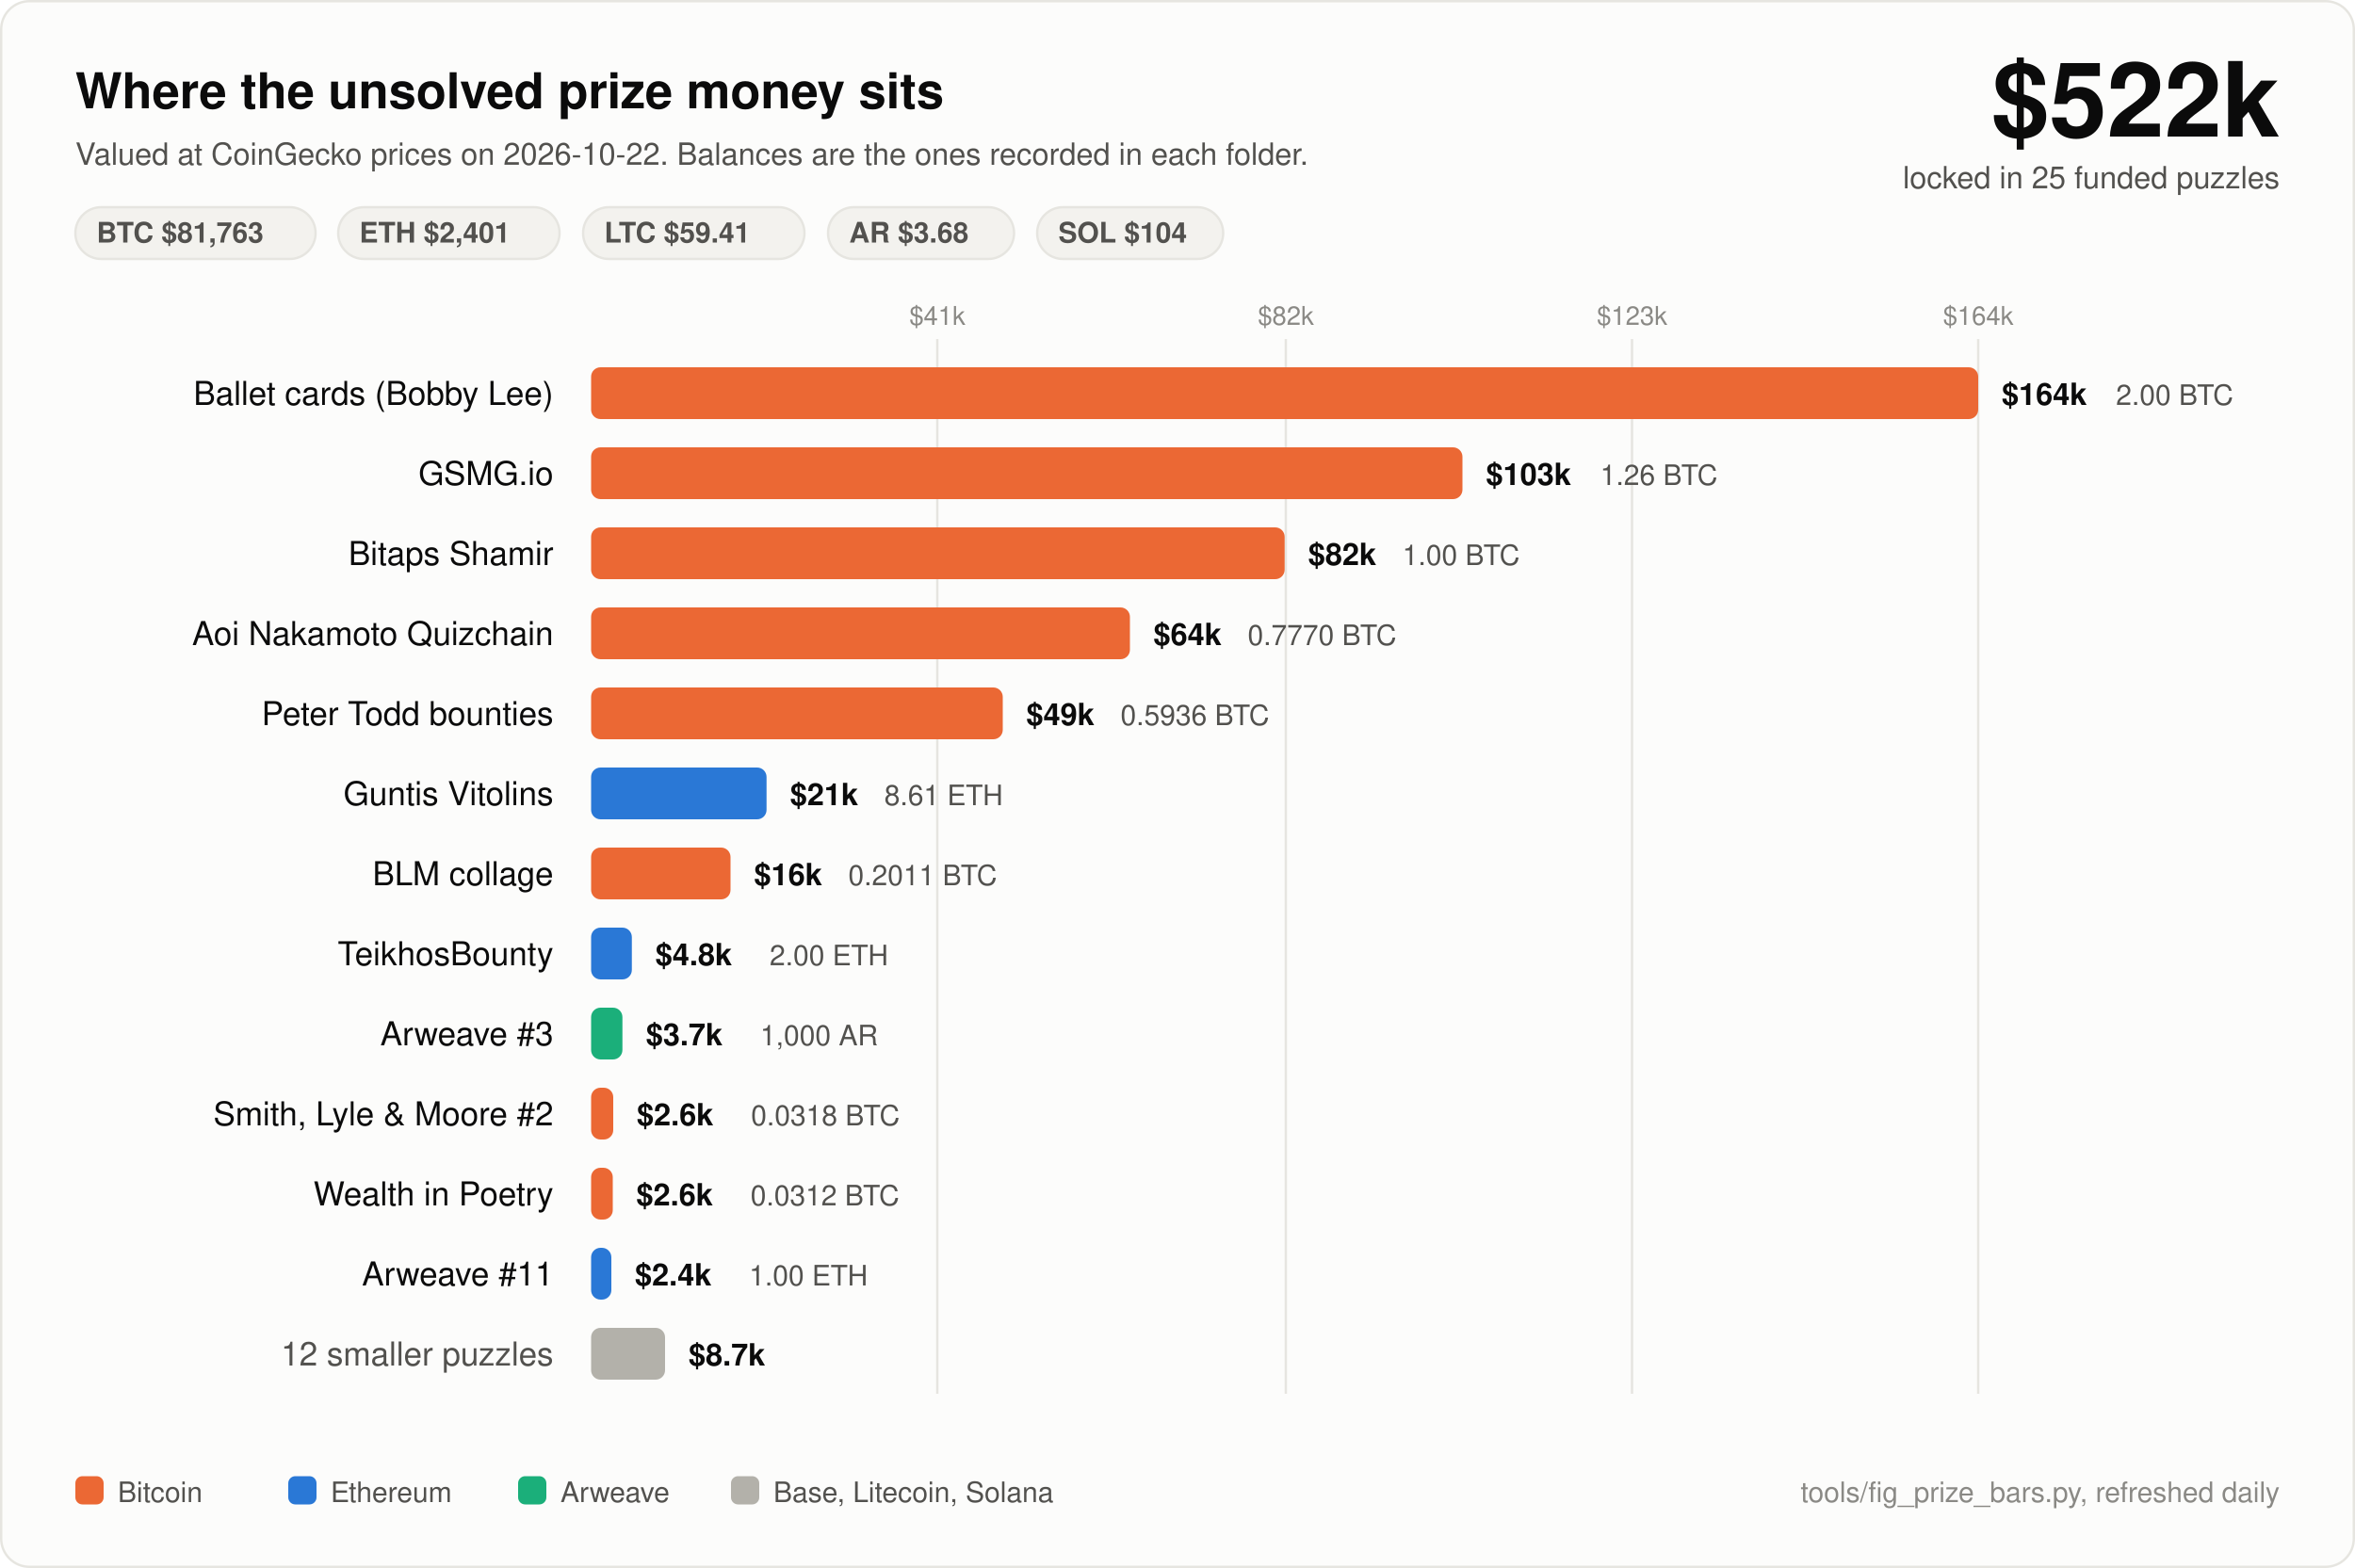
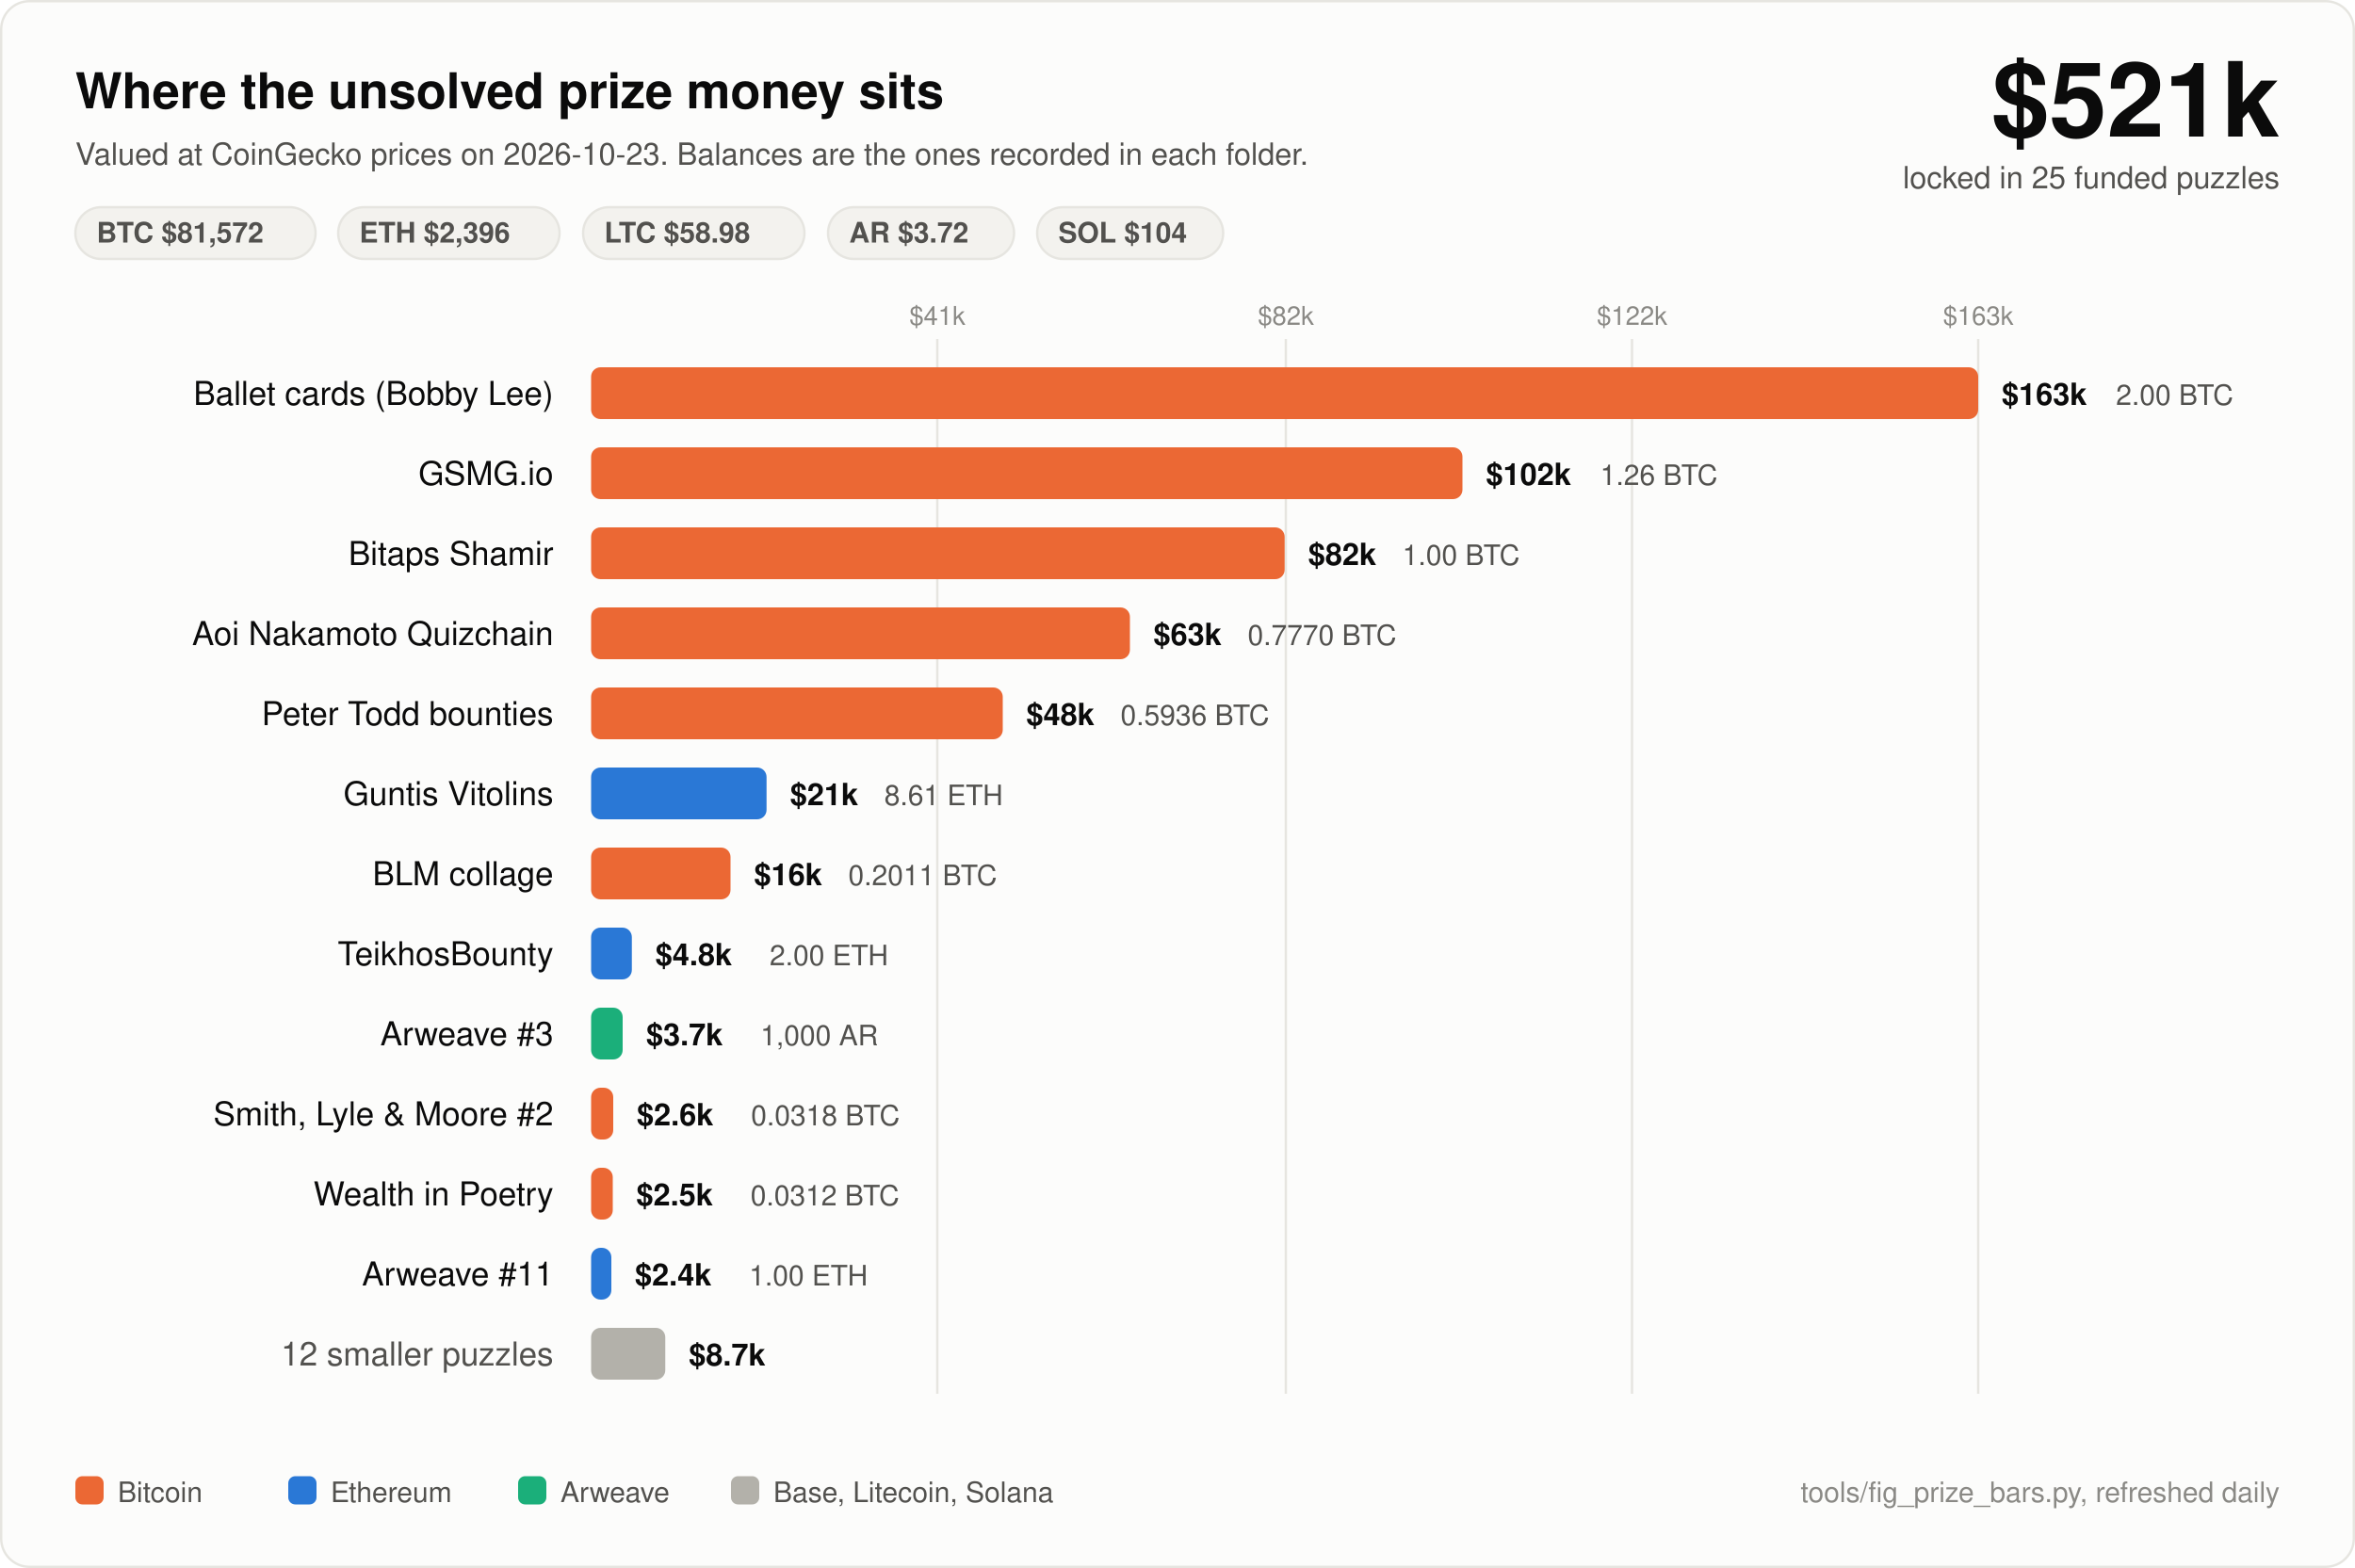
<svg xmlns="http://www.w3.org/2000/svg" width="1000" height="666" viewBox="0 0 1000 666" font-family="ui-sans-serif, -apple-system, Segoe UI, Helvetica, Arial, sans-serif">
  <rect x="0.5" y="0.5" width="999" height="665" rx="12" fill="#fcfcfb" stroke="#e6e5e0" />
  <text x="32" y="46" fill="#0b0b0b" font-size="21" font-weight="700">Where the unsolved prize money sits</text>
-   <text x="32" y="70" fill="#52514e" font-size="13">Valued at CoinGecko prices on 2026-10-22. Balances are the ones recorded in each folder.</text>
-   <text x="968" y="58" fill="#0b0b0b" font-size="44" font-weight="700" text-anchor="end">$522k</text>
+   <text x="32" y="70" fill="#52514e" font-size="13">Valued at CoinGecko prices on 2026-10-23. Balances are the ones recorded in each folder.</text>
+   <text x="968" y="58" fill="#0b0b0b" font-size="44" font-weight="700" text-anchor="end">$521k</text>
  <text x="968" y="80" fill="#52514e" font-size="13" text-anchor="end">locked in 25 funded puzzles</text>
  <rect x="32" y="88" width="102" height="22" rx="11" fill="#f3f2ee" stroke="#e6e5e0" />
-   <text x="41" y="103" fill="#52514e" font-size="12" font-weight="600">BTC $81,763</text>
+   <text x="41" y="103" fill="#52514e" font-size="12" font-weight="600">BTC $81,572</text>
  <rect x="143.6" y="88" width="94" height="22" rx="11" fill="#f3f2ee" stroke="#e6e5e0" />
-   <text x="152.6" y="103" fill="#52514e" font-size="12" font-weight="600">ETH $2,401</text>
+   <text x="152.6" y="103" fill="#52514e" font-size="12" font-weight="600">ETH $2,396</text>
  <rect x="247.6" y="88" width="94" height="22" rx="11" fill="#f3f2ee" stroke="#e6e5e0" />
-   <text x="256.6" y="103" fill="#52514e" font-size="12" font-weight="600">LTC $59.41</text>
+   <text x="256.6" y="103" fill="#52514e" font-size="12" font-weight="600">LTC $58.98</text>
  <rect x="351.6" y="88" width="79" height="22" rx="11" fill="#f3f2ee" stroke="#e6e5e0" />
-   <text x="360.6" y="103" fill="#52514e" font-size="12" font-weight="600">AR $3.68</text>
+   <text x="360.6" y="103" fill="#52514e" font-size="12" font-weight="600">AR $3.72</text>
  <rect x="440.4" y="88" width="79" height="22" rx="11" fill="#f3f2ee" stroke="#e6e5e0" />
  <text x="449.4" y="103" fill="#52514e" font-size="12" font-weight="600">SOL $104</text>
  <line x1="398" y1="144" x2="398" y2="592" stroke="#e6e5e0" stroke-width="1" />
  <text x="398" y="138" fill="#8a8985" font-size="11" text-anchor="middle">$41k</text>
  <line x1="546" y1="144" x2="546" y2="592" stroke="#e6e5e0" stroke-width="1" />
  <text x="546" y="138" fill="#8a8985" font-size="11" text-anchor="middle">$82k</text>
  <line x1="693" y1="144" x2="693" y2="592" stroke="#e6e5e0" stroke-width="1" />
-   <text x="693" y="138" fill="#8a8985" font-size="11" text-anchor="middle">$123k</text>
+   <text x="693" y="138" fill="#8a8985" font-size="11" text-anchor="middle">$122k</text>
  <line x1="840" y1="144" x2="840" y2="592" stroke="#e6e5e0" stroke-width="1" />
-   <text x="840" y="138" fill="#8a8985" font-size="11" text-anchor="middle">$164k</text>
+   <text x="840" y="138" fill="#8a8985" font-size="11" text-anchor="middle">$163k</text>
  <text x="235" y="172" fill="#0b0b0b" font-size="14" text-anchor="end">Ballet cards (Bobby Lee)</text>
  <rect x="251" y="156" width="589.0" height="22" rx="4" fill="#eb6834" />
-   <text x="850.0" y="172" fill="#0b0b0b" font-size="13" font-weight="600">$164k</text>
+   <text x="850.0" y="172" fill="#0b0b0b" font-size="13" font-weight="600">$163k</text>
  <text x="898.5" y="172" fill="#52514e" font-size="12">2.00 BTC</text>
  <text x="235" y="206" fill="#0b0b0b" font-size="14" text-anchor="end">GSMG.io</text>
  <rect x="251" y="190" width="370.0" height="22" rx="4" fill="#eb6834" />
-   <text x="631.0" y="206" fill="#0b0b0b" font-size="13" font-weight="600">$103k</text>
+   <text x="631.0" y="206" fill="#0b0b0b" font-size="13" font-weight="600">$102k</text>
  <text x="679.5" y="206" fill="#52514e" font-size="12">1.26 BTC</text>
  <text x="235" y="240" fill="#0b0b0b" font-size="14" text-anchor="end">Bitaps Shamir</text>
  <rect x="251" y="224" width="294.5" height="22" rx="4" fill="#eb6834" />
  <text x="555.5" y="240" fill="#0b0b0b" font-size="13" font-weight="600">$82k</text>
  <text x="595.5" y="240" fill="#52514e" font-size="12">1.00 BTC</text>
  <text x="235" y="274" fill="#0b0b0b" font-size="14" text-anchor="end">Aoi Nakamoto Quizchain</text>
  <rect x="251" y="258" width="228.8" height="22" rx="4" fill="#eb6834" />
-   <text x="489.8" y="274" fill="#0b0b0b" font-size="13" font-weight="600">$64k</text>
+   <text x="489.8" y="274" fill="#0b0b0b" font-size="13" font-weight="600">$63k</text>
  <text x="529.8" y="274" fill="#52514e" font-size="12">0.7770 BTC</text>
  <text x="235" y="308" fill="#0b0b0b" font-size="14" text-anchor="end">Peter Todd bounties</text>
  <rect x="251" y="292" width="174.8" height="22" rx="4" fill="#eb6834" />
-   <text x="435.8" y="308" fill="#0b0b0b" font-size="13" font-weight="600">$49k</text>
+   <text x="435.8" y="308" fill="#0b0b0b" font-size="13" font-weight="600">$48k</text>
  <text x="475.8" y="308" fill="#52514e" font-size="12">0.5936 BTC</text>
  <text x="235" y="342" fill="#0b0b0b" font-size="14" text-anchor="end">Guntis Vitolins</text>
  <rect x="251" y="326" width="74.5" height="22" rx="4" fill="#2a78d6" />
  <text x="335.5" y="342" fill="#0b0b0b" font-size="13" font-weight="600">$21k</text>
  <text x="375.5" y="342" fill="#52514e" font-size="12">8.61 ETH</text>
  <text x="235" y="376" fill="#0b0b0b" font-size="14" text-anchor="end">BLM collage</text>
  <rect x="251" y="360" width="59.2" height="22" rx="4" fill="#eb6834" />
  <text x="320.2" y="376" fill="#0b0b0b" font-size="13" font-weight="600">$16k</text>
  <text x="360.2" y="376" fill="#52514e" font-size="12">0.2011 BTC</text>
  <text x="235" y="410" fill="#0b0b0b" font-size="14" text-anchor="end">TeikhosBounty</text>
  <rect x="251" y="394" width="17.3" height="22" rx="4" fill="#2a78d6" />
  <text x="278.3" y="410" fill="#0b0b0b" font-size="13" font-weight="600">$4.8k</text>
  <text x="326.8" y="410" fill="#52514e" font-size="12">2.00 ETH</text>
  <text x="235" y="444" fill="#0b0b0b" font-size="14" text-anchor="end">Arweave #3</text>
-   <rect x="251" y="428" width="13.3" height="22" rx="4" fill="#1baf7a" />
-   <text x="274.3" y="444" fill="#0b0b0b" font-size="13" font-weight="600">$3.7k</text>
-   <text x="322.8" y="444" fill="#52514e" font-size="12">1,000 AR</text>
+   <rect x="251" y="428" width="13.4" height="22" rx="4" fill="#1baf7a" />
+   <text x="274.4" y="444" fill="#0b0b0b" font-size="13" font-weight="600">$3.7k</text>
+   <text x="322.9" y="444" fill="#52514e" font-size="12">1,000 AR</text>
  <text x="235" y="478" fill="#0b0b0b" font-size="14" text-anchor="end">Smith, Lyle &amp; Moore #2</text>
  <rect x="251" y="462" width="9.4" height="22" rx="4" fill="#eb6834" />
  <text x="270.4" y="478" fill="#0b0b0b" font-size="13" font-weight="600">$2.6k</text>
  <text x="318.9" y="478" fill="#52514e" font-size="12">0.0318 BTC</text>
  <text x="235" y="512" fill="#0b0b0b" font-size="14" text-anchor="end">Wealth in Poetry</text>
  <rect x="251" y="496" width="9.2" height="22" rx="4" fill="#eb6834" />
-   <text x="270.2" y="512" fill="#0b0b0b" font-size="13" font-weight="600">$2.6k</text>
+   <text x="270.2" y="512" fill="#0b0b0b" font-size="13" font-weight="600">$2.5k</text>
  <text x="318.7" y="512" fill="#52514e" font-size="12">0.0312 BTC</text>
  <text x="235" y="546" fill="#0b0b0b" font-size="14" text-anchor="end">Arweave #11</text>
  <rect x="251" y="530" width="8.6" height="22" rx="4" fill="#2a78d6" />
  <text x="269.6" y="546" fill="#0b0b0b" font-size="13" font-weight="600">$2.4k</text>
  <text x="318.1" y="546" fill="#52514e" font-size="12">1.00 ETH</text>
  <text x="235" y="580" fill="#52514e" font-size="14" text-anchor="end">12 smaller puzzles</text>
-   <rect x="251" y="564" width="31.4" height="22" rx="4" fill="#b3b1aa" />
-   <text x="292.4" y="580" fill="#0b0b0b" font-size="13" font-weight="600">$8.7k</text>
+   <rect x="251" y="564" width="31.5" height="22" rx="4" fill="#b3b1aa" />
+   <text x="292.5" y="580" fill="#0b0b0b" font-size="13" font-weight="600">$8.7k</text>
  <rect x="32" y="627" width="12" height="12" rx="3" fill="#eb6834" />
  <text x="50" y="638" fill="#52514e" font-size="12">Bitcoin</text>
  <rect x="122.4" y="627" width="12" height="12" rx="3" fill="#2a78d6" />
  <text x="140.4" y="638" fill="#52514e" font-size="12">Ethereum</text>
  <rect x="220.0" y="627" width="12" height="12" rx="3" fill="#1baf7a" />
  <text x="238.0" y="638" fill="#52514e" font-size="12">Arweave</text>
  <rect x="310.4" y="627" width="12" height="12" rx="3" fill="#b3b1aa" />
  <text x="328.4" y="638" fill="#52514e" font-size="12">Base, Litecoin, Solana</text>
  <text x="968" y="638" fill="#8a8985" font-size="12" text-anchor="end">tools/fig_prize_bars.py, refreshed daily</text>
</svg>
